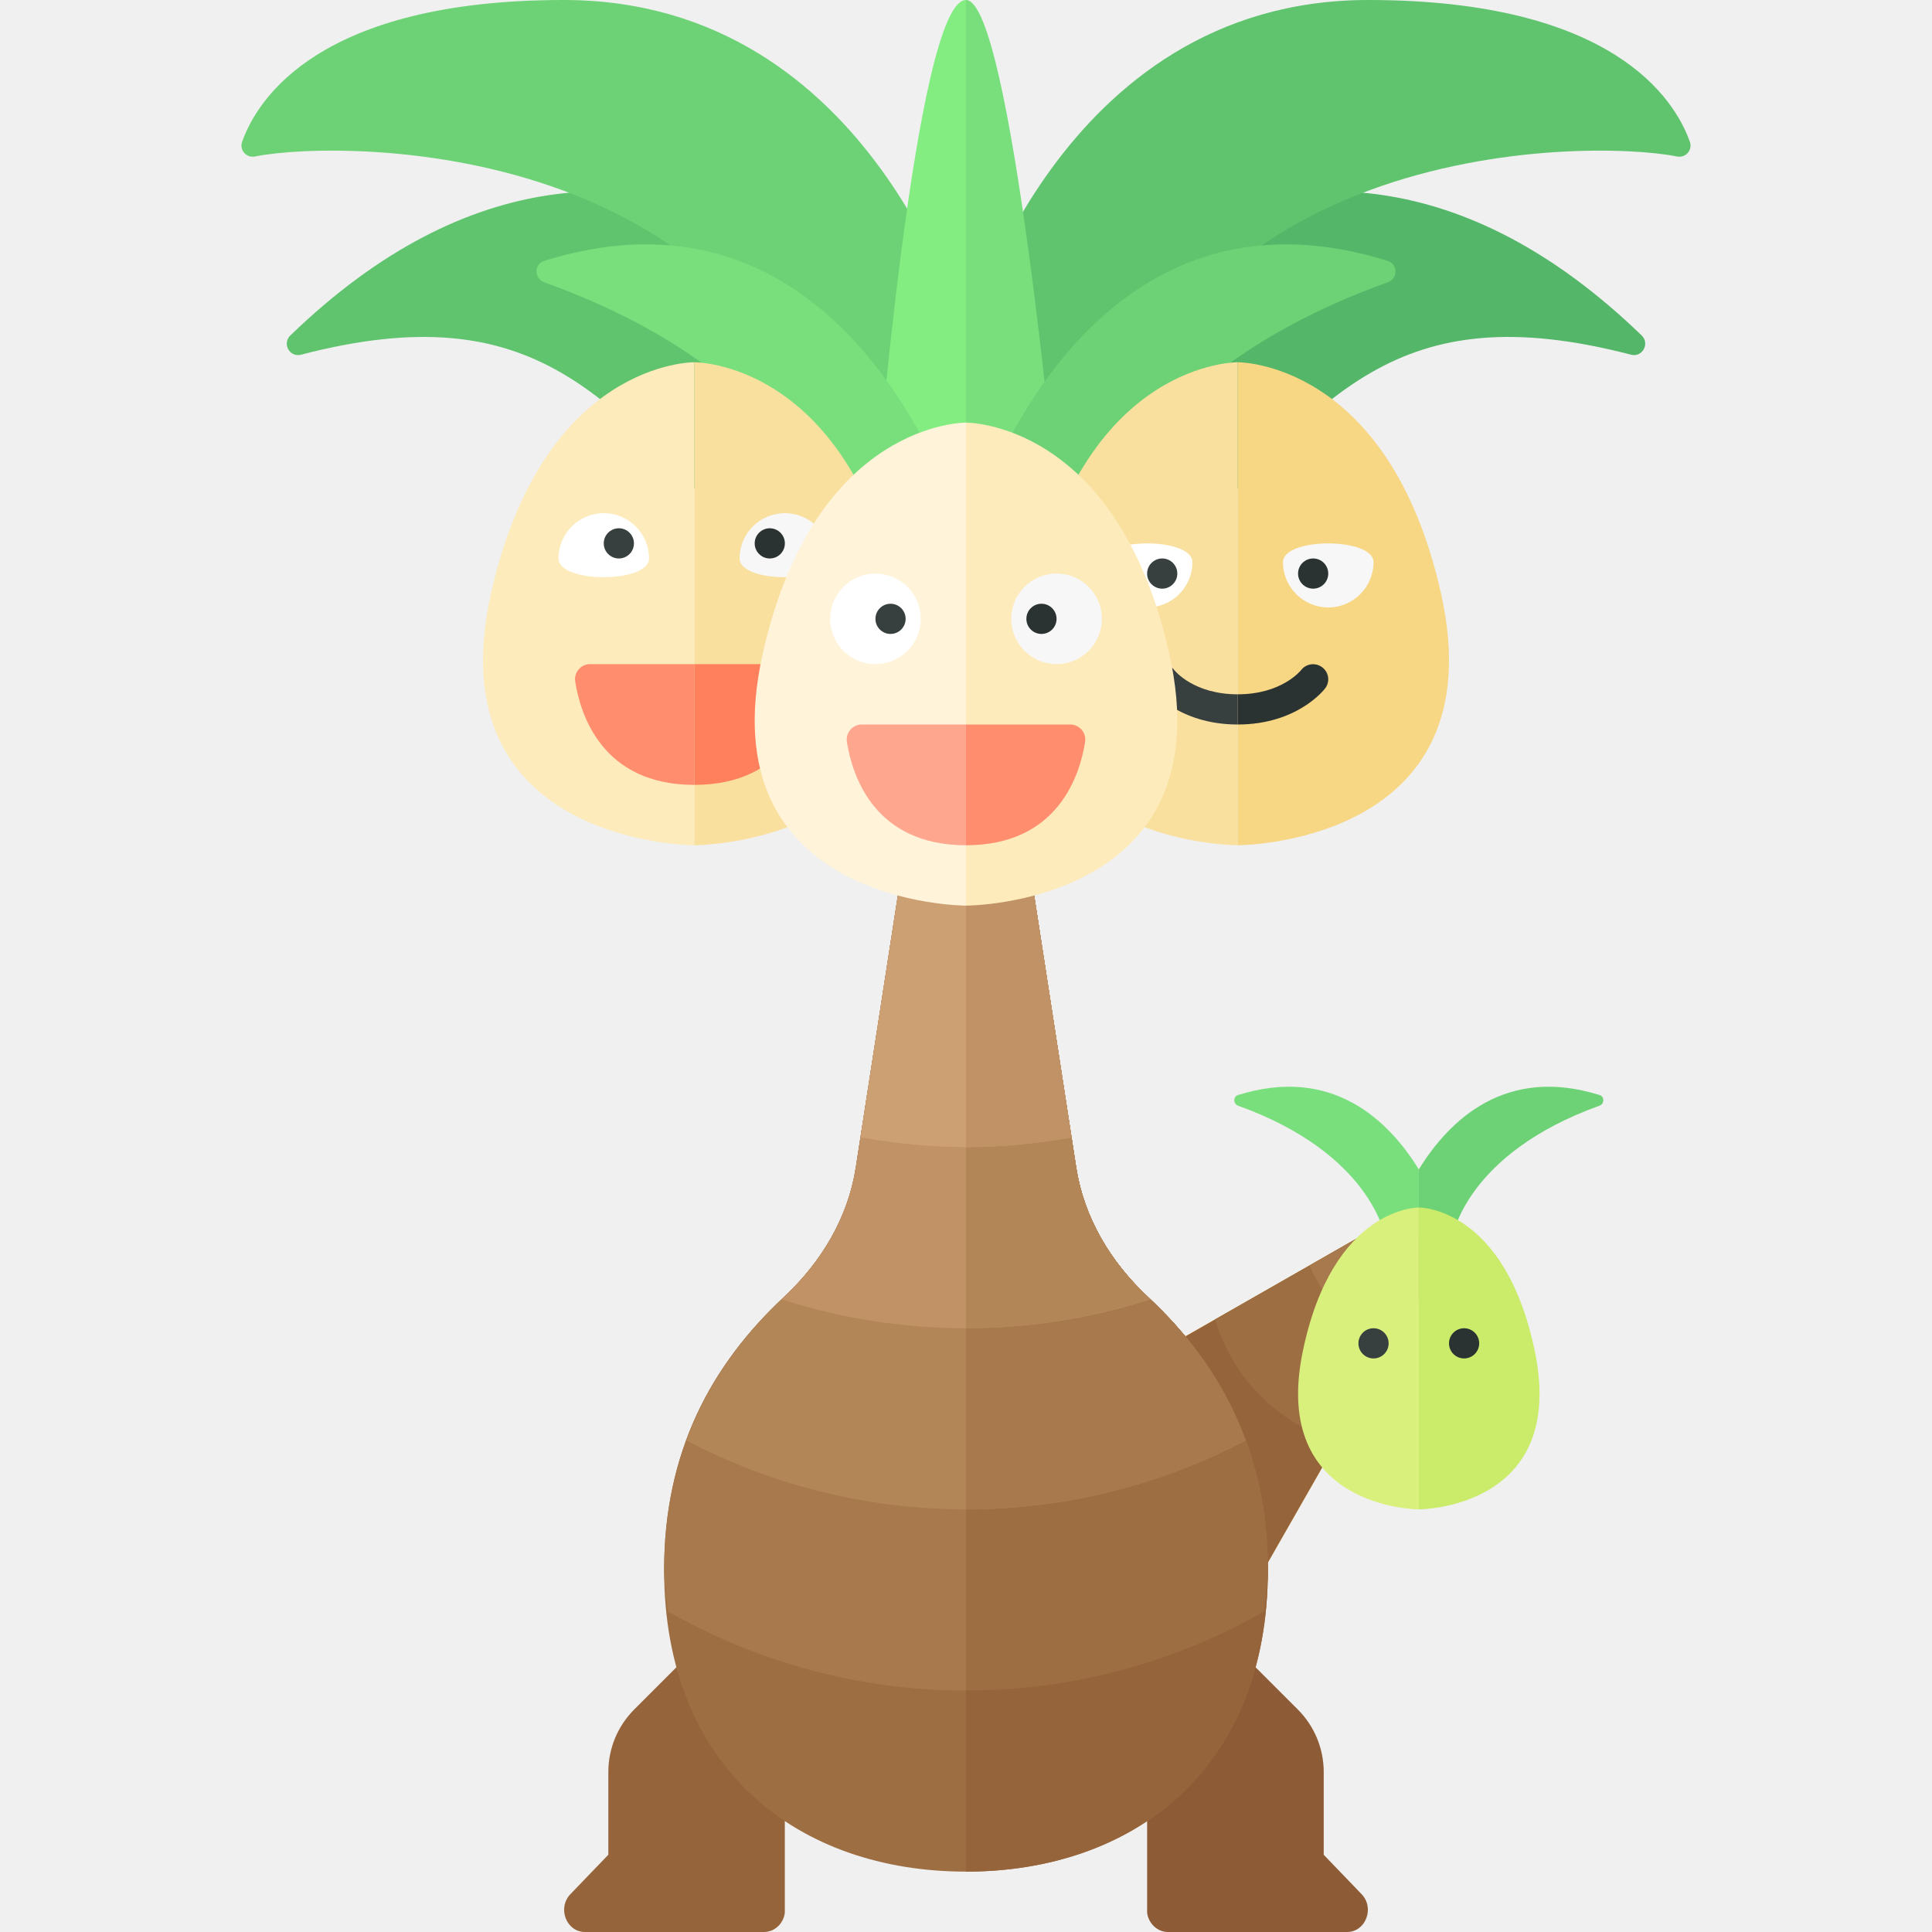
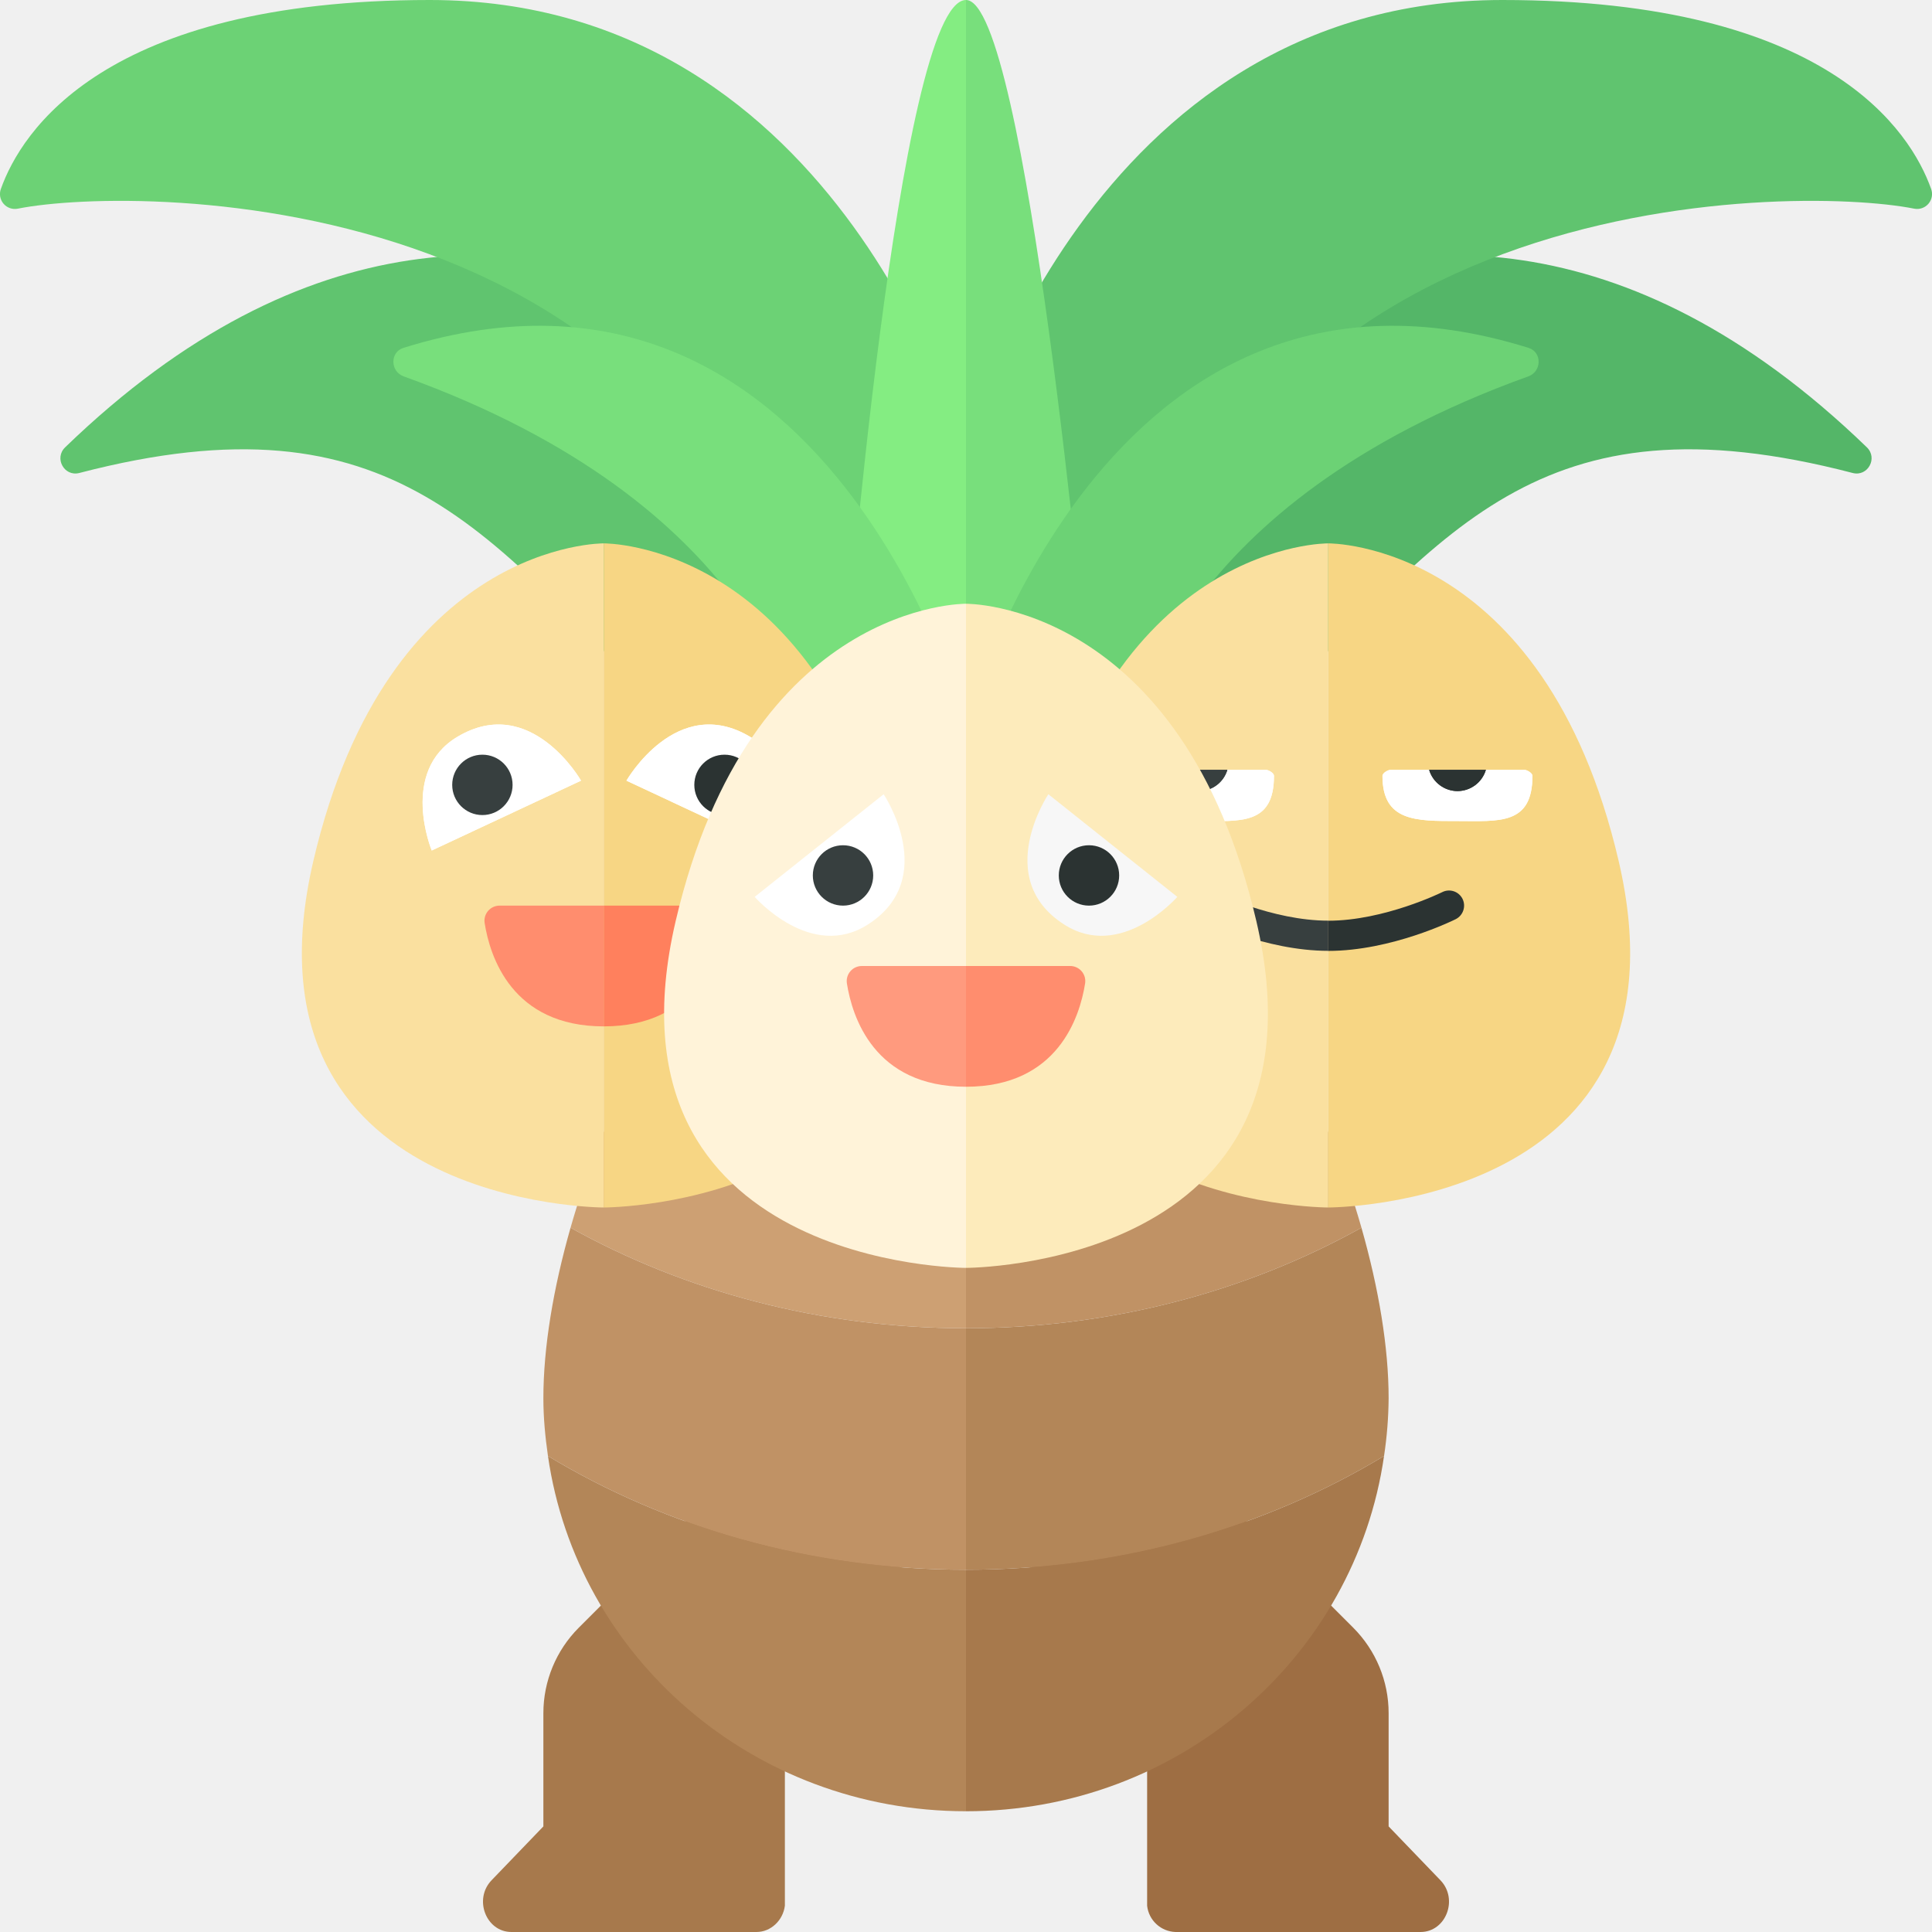
<svg xmlns="http://www.w3.org/2000/svg" width="32" height="32">
-   <path fill="#F0C13E" d="M17.841 23.159l5.408-3.09c.442-.253.935.24.682.682l-3.09 5.408-3-3z" />
-   <path fill="#96643B" d="M17.841 23.159l5.408-3.09c.442-.253.935.24.682.682l-3.09 5.408-3-3z" />
-   <path fill="#9E6E43" d="M23.249 20.069l-3.124 1.785a3.004 3.004 0 002.021 2.021l1.785-3.124c.253-.442-.24-.935-.682-.682z" />
-   <path fill="#A7794C" d="M23.249 20.069l-1.557.89c.253.609.74 1.096 1.35 1.35l.89-1.557c.252-.443-.241-.936-.683-.683z" />
-   <path fill="#8D5B36" d="M22.552 31.373l-.627-.652V29.35c0-.388-.154-.76-.428-1.034L19.181 26l-2.068 2.068L19 29.955v1.727c.023.178.17.318.345.318h2.966c.309 0 .462-.398.241-.627z" />
-   <path fill="#96643B" d="M12.819 26l-2.315 2.315a1.462 1.462 0 00-.428 1.034v1.371l-.627.652c-.222.23-.069.628.24.628h2.966c.175 0 .322-.14.344-.318v-1.727l1.887-1.887L12.819 26z" />
-   <path fill="#9E6E43" d="M17.825 19.336L17 14h-2l-.825 5.336c-.129.833-.572 1.57-1.189 2.145C11.78 22.605 11 24.046 11 26c0 3.314 2.239 5 5 5s5-1.686 5-5c0-1.954-.78-3.395-1.986-4.519-.617-.575-1.06-1.311-1.189-2.145z" />
-   <path fill="#A7794C" d="M17.825 19.336L17 14h-2l-.825 5.336c-.129.833-.572 1.57-1.189 2.145C11.78 22.605 11 24.046 11 26c0 .244.036.461.06.688C12.518 27.519 14.201 28 16 28s3.482-.481 4.94-1.312c.024-.227.06-.444.06-.688 0-1.954-.78-3.395-1.986-4.519-.617-.575-1.06-1.311-1.189-2.145z" />
-   <path fill="#96643B" d="M17.825 19.336L17 14h-1v17c2.761 0 5-1.686 5-5 0-1.954-.78-3.395-1.986-4.519-.617-.575-1.06-1.311-1.189-2.145z" />
-   <path fill="#9E6E43" d="M17.825 19.336L17 14h-1v14a9.941 9.941 0 004.94-1.312c.024-.227.06-.444.06-.688 0-1.954-.78-3.395-1.986-4.519-.617-.575-1.06-1.311-1.189-2.145z" />
-   <path fill="#B38658" d="M16 25a9.953 9.953 0 004.63-1.141c-.342-.93-.901-1.711-1.616-2.378-.617-.575-1.06-1.311-1.189-2.145L17 14h-2l-.825 5.336c-.129.833-.572 1.57-1.189 2.145-.715.666-1.274 1.448-1.616 2.378A9.953 9.953 0 0016 25z" />
-   <path fill="#A7794C" d="M17.825 19.336L17 14h-1v11a9.953 9.953 0 004.63-1.141c-.342-.93-.901-1.711-1.616-2.378-.617-.575-1.06-1.311-1.189-2.145z" />
-   <path fill="#C09265" d="M16 22c1.066 0 2.091-.17 3.054-.479l-.04-.04c-.617-.575-1.06-1.311-1.189-2.145L17 14h-2l-.825 5.336c-.129.833-.572 1.57-1.189 2.145l-.04.04A9.975 9.975 0 0016 22z" />
-   <path fill="#B38658" d="M17.825 19.336L17 14h-1v8c1.066 0 2.091-.17 3.054-.479l-.04-.04c-.617-.575-1.06-1.311-1.189-2.145z" />
-   <path fill="#CDA073" d="M15 14l-.748 4.838c.568.1 1.151.162 1.748.162s1.18-.062 1.748-.162L17 14h-2z" />
-   <path fill="#C09265" d="M16 14v5c.597 0 1.18-.062 1.748-.162L17 14h-1z" />
-   <path fill="#60C46F" d="M16 6.312S10.794-.229 4.809 5.556c-.14.135-.012.367.176.319 3.919-1.02 5.078.756 7.389 3.125H16V6.312z" />
-   <path fill="#6CD275" d="M15.994 5.625S14.494 0 9.338 0C5.285 0 4.263 1.642 4.012 2.344a.185.185 0 00.21.248c1.476-.296 8.884-.337 9.772 6.408H16l-.006-3.375z" />
-   <path fill="#54B668" d="M16 6.312s5.206-6.541 11.191-.756c.14.135.012.367-.176.319-3.919-1.02-5.078.756-7.389 3.125H16V6.312z" />
-   <path fill="#60C46F" d="M16.006 5.625S17.506 0 22.662 0c4.053 0 5.075 1.642 5.326 2.344a.185.185 0 01-.21.248c-1.476-.296-8.884-.337-9.772 6.408H16l.006-3.375z" />
-   <path fill="#84ED82" d="M14.5 8.25H16V0c-.844 0-1.5 8.25-1.5 8.25z" />
-   <path fill="#78DF7C" d="M16 0v8.25h1.5S16.75 0 16 0zm0 9s-1.703-6.329-6.988-4.678c-.17.053-.165.294.003.354C13.44 6.267 13.875 9 13.875 9H16z" />
-   <path fill="#6CD275" d="M16 9s1.703-6.329 6.988-4.678c.17.053.165.294-.003.354C18.56 6.267 18.125 9 18.125 9H16z" />
-   <path fill="#FDEBBB" d="M11.5 14V6S9 5.97 8.134 9.823C7.195 14 11.5 14 11.5 14z" />
-   <path fill="#FAE09F" d="M11.5 14V6s2.5-.03 3.366 3.823C15.805 14 11.5 14 11.5 14z" />
-   <path fill="#FF8D6E" d="M9.527 11.287C9.614 11.84 9.977 13 11.5 13v-2H9.775a.25.25 0 00-.248.287z" />
-   <path fill="#FF805D" d="M13.225 11H11.5v2c1.523 0 1.886-1.16 1.973-1.713a.25.25 0 00-.248-.287z" />
-   <path fill="#FFF" d="M10.75 9.25c0 .414-1.5.414-1.5 0a.75.75 0 011.5 0z" />
-   <path fill="#F7F7F7" d="M13.75 9.25c0 .414-1.5.414-1.5 0a.75.75 0 011.5 0z" />
-   <circle fill="#373F3F" cx="10.25" cy="9" r=".25" />
-   <circle fill="#2B3332" cx="12.75" cy="9" r=".25" />
-   <path fill="#FAE09F" d="M20.5 14V6s-2.5-.03-3.366 3.823C16.195 14 20.5 14 20.5 14z" />
-   <path fill="#F7D684" d="M20.5 14V6s2.5-.03 3.366 3.823C24.805 14 20.5 14 20.5 14z" />
-   <path fill="#FFF" d="M18.25 9.311c0-.414 1.5-.414 1.5 0a.75.75 0 01-1.5 0z" />
-   <path fill="#F7F7F7" d="M21.25 9.311c0-.414 1.5-.414 1.5 0a.75.75 0 01-1.5 0z" />
-   <circle fill="#373F3F" cx="19.25" cy="9.5" r=".25" />
-   <circle fill="#2B3332" cx="21.75" cy="9.5" r=".25" />
-   <path fill="#373F3F" d="M20.5 11.5c-.722 0-1.037-.384-1.052-.403a.25.25 0 00-.397.304c.018.024.465.599 1.449.599v-.5z" />
-   <path fill="#2B3332" d="M21.552 11.097c-.013.016-.327.403-1.052.403v.5c.984 0 1.431-.575 1.449-.599a.247.247 0 00-.047-.347.25.25 0 00-.35.043z" />
-   <path fill="#FFF3D9" d="M16 15V7s-2.5-.03-3.366 3.823C11.695 15 16 15 16 15z" />
-   <path fill="#FDEBBB" d="M16 15V7s2.5-.03 3.366 3.823C20.305 15 16 15 16 15z" />
-   <path fill="#FFA68E" d="M14.027 12.287C14.114 12.84 14.477 14 16 14v-2h-1.725a.25.25 0 00-.248.287z" />
-   <path fill="#FF8D6E" d="M17.725 12H16v2c1.523 0 1.886-1.16 1.973-1.713a.25.25 0 00-.248-.287z" />
-   <circle fill="#FFF" cx="14.5" cy="10.25" r=".75" />
-   <circle fill="#F7F7F7" cx="17.5" cy="10.25" r=".75" />
-   <circle fill="#373F3F" cx="14.75" cy="10.25" r=".25" />
-   <circle fill="#2B3332" cx="17.25" cy="10.25" r=".25" />
-   <path fill="#6CD275" d="M23.5 19.369v1.107h.562s.218-1.367 2.43-2.162c.084-.03.086-.151.001-.177-1.556-.486-2.487.412-2.993 1.232z" />
-   <path fill="#78DF7C" d="M23.5 19.369c-.506-.82-1.437-1.718-2.994-1.232-.085.027-.082.147.001.177 2.212.795 2.43 2.162 2.43 2.162h.563v-1.107z" />
-   <path fill="#D9F07D" d="M23.5 25v-5s-1.428-.018-1.923 2.389C21.04 25 23.5 25 23.5 25z" />
-   <path fill="#CBEB6B" d="M23.5 25v-5s1.428-.018 1.923 2.389C25.96 25 23.5 25 23.5 25z" />
-   <circle fill="#373F3F" cx="22.75" cy="22.25" r=".25" />
-   <circle fill="#2B3332" cx="24.25" cy="22.25" r=".25" />
+   <path fill="#A7794C" d="M12.752 23.794l-3.167 3.167A2.004 2.004 0 009 28.375v1.876l-.858.892c-.301.313-.092.857.33.857h4.057c.239 0 .44-.192.471-.435v-2.361l2.581-2.581-2.829-2.829z" />
+   <path fill="#60C46F" d="M16 8.417S9.058-.305 1.079 7.409c-.186.18-.015.49.235.425C6.539 6.474 8.085 8.841 11.165 12H16V8.417z" />
+   <path fill="#6CD275" d="M15.993 7.5s-2-7.5-8.875-7.5C1.713 0 .351 2.189.016 3.125a.247.247 0 00.28.331c1.968-.394 11.846-.45 13.03 8.544H16l-.007-4.5z" />
+   <path fill="#54B668" d="M16 8.417s6.942-8.722 14.921-1.008c.186.18.015.49-.235.425-5.225-1.36-6.771 1.007-9.851 4.166H16V8.417z" />
+   <path fill="#60C46F" d="M16.007 7.5s2-7.5 8.875-7.5c5.405 0 6.767 2.189 7.102 3.125a.247.247 0 01-.28.331c-1.968-.394-11.846-.45-13.03 8.544H16l.007-4.5z" />
+   <path fill="#84ED82" d="M14 11h2V0c-1.125 0-2 11-2 11z" />
+   <path fill="#78DF7C" d="M16 0v11h2S17 0 16 0z" />
+   <path fill="#9E6E43" d="M23.858 31.143L23 30.251v-1.876c0-.531-.211-1.039-.586-1.415l-3.167-3.167-2.828 2.828L19 29.204v2.361a.489.489 0 00.471.435h4.057c.422 0 .631-.544.33-.857z" />
+   <path fill="#B38658" d="M9.076 24.116C9.554 27.44 12.467 30 16 30v-4c-2.581 0-4.965-.701-6.924-1.884z" />
+   <path fill="#C09265" d="M16 22c-2.418 0-4.664-.616-6.55-1.665C9.164 21.339 9 22.316 9 23.16c0 .325.031.643.076.956C11.035 25.299 13.419 26 16 26v-4z" />
+   <path fill="#CDA073" d="M16 13c-3.002 0-5.555 3.846-6.55 7.335C11.336 21.384 13.582 22 16 22v-9z" />
+   <path fill="#A7794C" d="M22.924 24.116C20.965 25.299 18.581 26 16 26v4c3.533 0 6.446-2.56 6.924-5.884z" />
+   <path fill="#B38658" d="M16 26c2.581 0 4.965-.701 6.924-1.884A6.7 6.7 0 0023 23.16c0-.844-.164-1.821-.45-2.825C20.664 21.384 18.418 22 16 22v4z" />
+   <path fill="#C09265" d="M22.55 20.335C21.555 16.846 19.002 13 16 13v9c2.418 0 4.664-.616 6.55-1.665z" />
+   <path fill="#78DF7C" d="M16 12s-2.271-8.439-9.318-6.238c-.226.071-.219.392.004.472C12.586 8.356 13.167 12 13.167 12H16z" />
+   <path fill="#6CD275" d="M16 12s2.271-8.439 9.318-6.238c.227.071.219.392-.004.472C19.414 8.356 18.833 12 18.833 12H16z" />
+   <path fill="#FAE09F" d="M10 20V9s-3.571-.041-4.809 5.256C3.85 20 10 20 10 20z" />
+   <path fill="#F7D684" d="M10 20V9s3.571-.041 4.809 5.256C16.15 20 10 20 10 20z" />
+   <path fill="#FFF" d="M7.151 14.087l2.473-1.157s-.83-1.451-2.045-.728c-.971.577-.428 1.885-.428 1.885z" />
+   <path fill="#FFF" d="M7.151 14.087l2.473-1.157s-.83-1.451-2.045-.728c-.971.577-.428 1.885-.428 1.885zm5.698 0l-2.473-1.157s.83-1.451 2.045-.728c.971.577.428 1.885.428 1.885z" />
+   <path fill="#FFF" d="M12.849 14.087l-2.473-1.157s.83-1.451 2.045-.728c.971.577.428 1.885.428 1.885z" />
+   <circle fill="#2B3332" cx="12" cy="13" r=".5" />
+   <path fill="#FF8D6E" d="M8.027 15.287C8.114 15.84 8.477 17 10 17v-2H8.275a.25.25 0 00-.248.287z" />
+   <path fill="#FF805D" d="M11.725 15H10v2c1.523 0 1.886-1.16 1.973-1.713a.25.25 0 00-.248-.287z" />
+   <circle fill="#373F3F" cx="7.99" cy="13" r=".5" />
+   <path fill="#FAE09F" d="M22 20V9s-3.571-.041-4.809 5.256C15.85 20 22 20 22 20z" />
+   <path fill="#F7D684" d="M22 20V9s3.571-.041 4.809 5.256C28.15 20 22 20 22 20z" />
+   <path fill="#373F3F" d="M20.112 14.776a.25.25 0 00-.223.447c.043.021 1.065.526 2.112.526v-.5c-.928.001-1.88-.468-1.889-.473z" />
+   <path fill="#2B3332" d="M24.224 14.888a.25.25 0 00-.335-.112c-.01.005-.962.474-1.889.474v.5c1.047 0 2.069-.505 2.112-.526a.252.252 0 00.112-.336z" />
+   <path fill="#FFF" d="M25.25 12.751h-2.219c-.038 0-.133.05-.133.1 0 .758.556.748 1.242.748s1.242.072 1.242-.748c.001-.049-.094-.1-.132-.1z" />
+   <path fill="#FFF" d="M25.25 12.751h-2.219c-.038 0-.133.05-.133.1 0 .758.556.748 1.242.748s1.242.072 1.242-.748c.001-.049-.094-.1-.132-.1z" />
+   <g fill="#2B3332">
+     <path d="M24.141 13.103a.493.493 0 00.47-.352h-.94a.492.492 0 00.47.352z" />
+     <path d="M24.141 13.103a.493.493 0 00.47-.352h-.94a.492.492 0 00.47.352z" />
+   </g>
+   <path fill="#FFF" d="M20.969 12.751H18.75c-.038 0-.133.05-.133.1 0 .758.556.748 1.242.748s1.242.072 1.242-.748c.001-.049-.094-.1-.132-.1z" />
+   <path fill="#FFF" d="M20.969 12.751H18.75c-.038 0-.133.05-.133.1 0 .758.556.748 1.242.748s1.242.072 1.242-.748c.001-.049-.094-.1-.132-.1z" />
+   <g fill="#373F3F">
+     <path d="M19.859 13.103a.493.493 0 00.47-.352h-.94a.494.494 0 00.47.352z" />
+     <path d="M19.859 13.103a.493.493 0 00.47-.352h-.94a.494.494 0 00.47.352z" />
+   </g>
+   <path fill="#FFF3D9" d="M16 21V10s-3.571-.041-4.809 5.256C9.85 21 16 21 16 21z" />
+   <path fill="#FDEBBB" d="M16 21V10s3.571-.041 4.809 5.256C22.15 21 16 21 16 21z" />
+   <path fill="#F7F7F7" d="M17.364 13.155s-.93 1.389.257 2.155c.949.613 1.879-.455 1.879-.455l-2.136-1.7z" />
+   <circle fill="#2B3332" cx="18.037" cy="14.5" r=".5" />
+   <path fill="#FF9A7E" d="M14.027 16.287C14.114 16.84 14.477 18 16 18v-2h-1.725a.25.25 0 00-.248.287z" />
+   <path fill="#FF8D6E" d="M17.725 16H16v2c1.523 0 1.886-1.16 1.973-1.713a.25.25 0 00-.248-.287z" />
+   <path fill="#FFF" d="M14.636 13.155s.93 1.389-.257 2.155c-.949.613-1.879-.455-1.879-.455l2.136-1.7z" />
+   <circle fill="#373F3F" cx="13.963" cy="14.5" r=".5" />
</svg>
